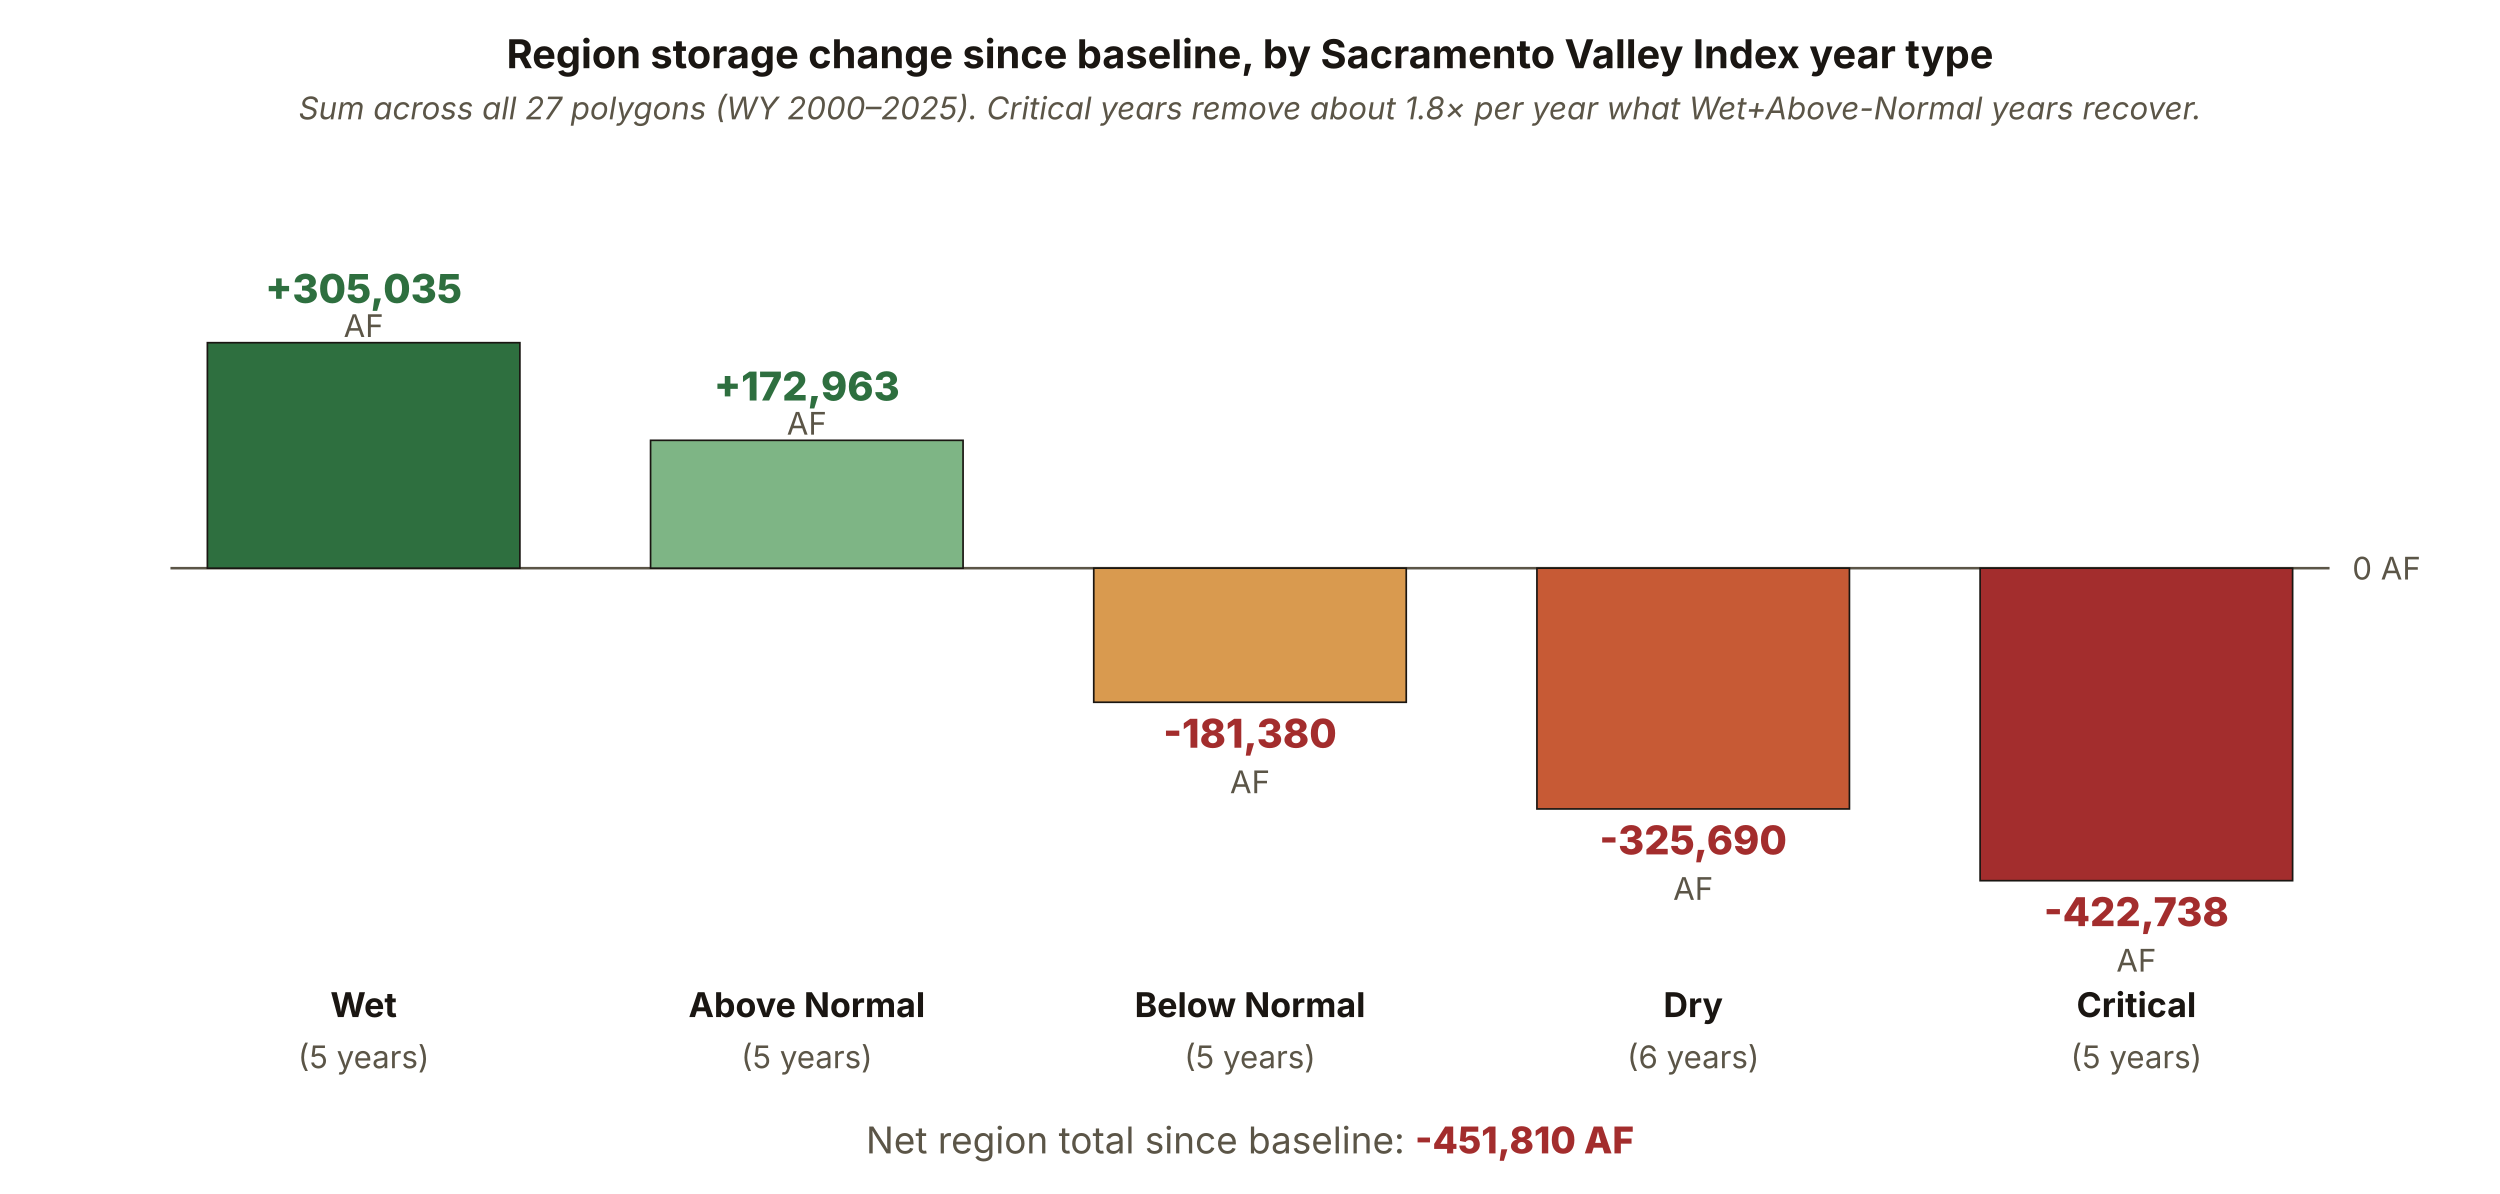
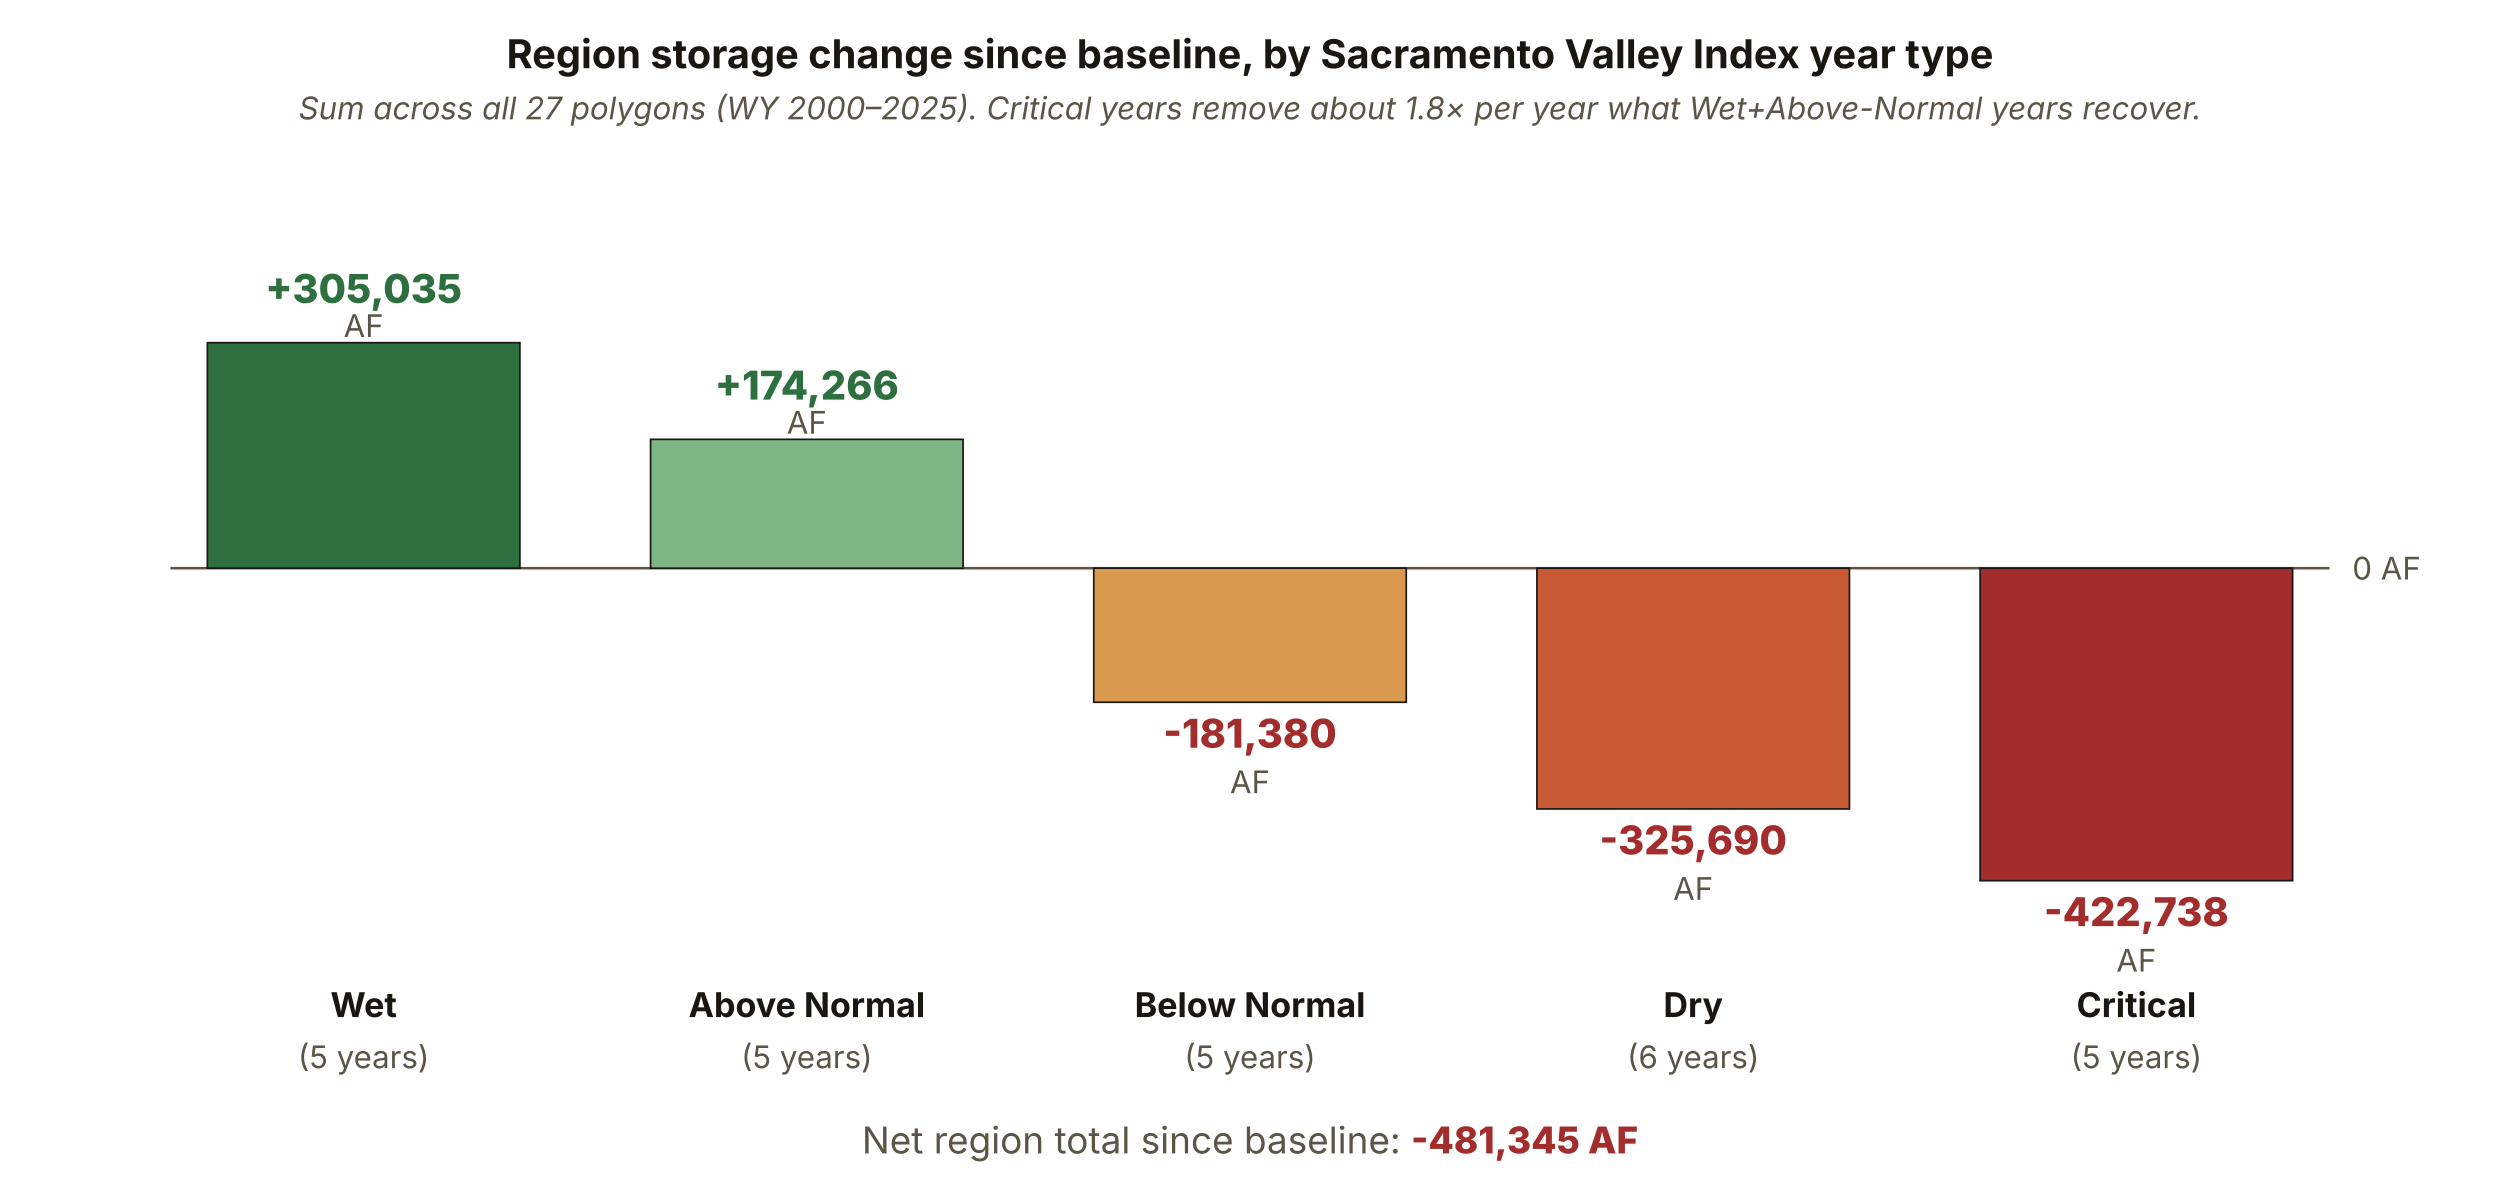
<svg xmlns="http://www.w3.org/2000/svg" viewBox="0 0 880 420" style="background:#fafaf7;font-family:'Inter',ui-sans-serif,system-ui;width:100%;height:auto;display:block;">
  <text x="440.0" y="24" text-anchor="middle" font-size="14" font-weight="700" fill="#1a1612">Region storage change since baseline, by Sacramento Valley Index year type</text>
  <text x="440.0" y="42" text-anchor="middle" font-size="11" fill="#5b5547" font-style="italic">Sum across all 27 polygons (WY 2000–2025). Critical years remove about 1.8× per year what Wet+Above-Normal years recover.</text>
  <line x1="60" y1="200" x2="820" y2="200" stroke="#5b5547" stroke-width="0.9" />
  <text x="828" y="204" font-size="11" fill="#5b5547">0 AF</text>
  <rect x="73.0" y="120.627" width="110" height="79.373" fill="#2e6f3f" stroke="#1a1612" stroke-width="0.6" />
  <text x="128.0" y="106.627" text-anchor="middle" font-size="14" font-weight="800" fill="#2e6f3f">+305,035</text>
  <text x="128.0" y="118.627" text-anchor="middle" font-size="11" fill="#5b5547">AF</text>
  <text x="128.0" y="358" text-anchor="middle" font-size="12" font-weight="700" fill="#1a1612">Wet</text>
  <text x="128.0" y="376" text-anchor="middle" font-size="11" fill="#5b5547">(5 years)</text>
-   <rect x="229.0" y="154.994" width="110" height="45.006" fill="#7eb585" stroke="#1a1612" stroke-width="0.6" />
-   <text x="284.0" y="140.994" text-anchor="middle" font-size="14" font-weight="800" fill="#2e6f3f">+172,963</text>
-   <text x="284.0" y="152.994" text-anchor="middle" font-size="11" fill="#5b5547">AF</text>
+   <rect x="229.0" y="154.654" width="110" height="45.346" fill="#7eb585" stroke="#1a1612" stroke-width="0.6" />
+   <text x="284.0" y="140.654" text-anchor="middle" font-size="14" font-weight="800" fill="#2e6f3f">+174,266</text>
+   <text x="284.0" y="152.654" text-anchor="middle" font-size="11" fill="#5b5547">AF</text>
  <text x="284.0" y="358" text-anchor="middle" font-size="12" font-weight="700" fill="#1a1612">Above Normal</text>
  <text x="284.0" y="376" text-anchor="middle" font-size="11" fill="#5b5547">(5 years)</text>
  <rect x="385.0" y="200" width="110" height="47.197" fill="#d99a4f" stroke="#1a1612" stroke-width="0.6" />
  <text x="440.0" y="263.197" text-anchor="middle" font-size="14" font-weight="800" fill="#a32d2d">-181,380</text>
  <text x="440.0" y="279.197" text-anchor="middle" font-size="11" fill="#5b5547">AF</text>
  <text x="440.0" y="358" text-anchor="middle" font-size="12" font-weight="700" fill="#1a1612">Below Normal</text>
  <text x="440.0" y="376" text-anchor="middle" font-size="11" fill="#5b5547">(5 years)</text>
  <rect x="541.0" y="200" width="110" height="84.747" fill="#c75a35" stroke="#1a1612" stroke-width="0.6" />
  <text x="596.0" y="300.747" text-anchor="middle" font-size="14" font-weight="800" fill="#a32d2d">-325,690</text>
  <text x="596.0" y="316.747" text-anchor="middle" font-size="11" fill="#5b5547">AF</text>
  <text x="596.0" y="358" text-anchor="middle" font-size="12" font-weight="700" fill="#1a1612">Dry</text>
  <text x="596.0" y="376" text-anchor="middle" font-size="11" fill="#5b5547">(6 years)</text>
  <rect x="697.0" y="200" width="110" height="110.0" fill="#a32d2d" stroke="#1a1612" stroke-width="0.6" />
  <text x="752.0" y="326.0" text-anchor="middle" font-size="14" font-weight="800" fill="#a32d2d">-422,738</text>
  <text x="752.0" y="342.0" text-anchor="middle" font-size="11" fill="#5b5547">AF</text>
  <text x="752.0" y="358" text-anchor="middle" font-size="12" font-weight="700" fill="#1a1612">Critical</text>
  <text x="752.0" y="376" text-anchor="middle" font-size="11" fill="#5b5547">(5 years)</text>
-   <text x="440.0" y="406" text-anchor="middle" font-size="13" fill="#5b5547">Net region total since baseline: <tspan font-weight="800" fill="#a32d2d">-451,810 AF</tspan>
+   <text x="440.0" y="406" text-anchor="middle" font-size="13" fill="#5b5547">Net region total since baseline: <tspan font-weight="800" fill="#a32d2d">-481,345 AF</tspan>
  </text>
</svg>
